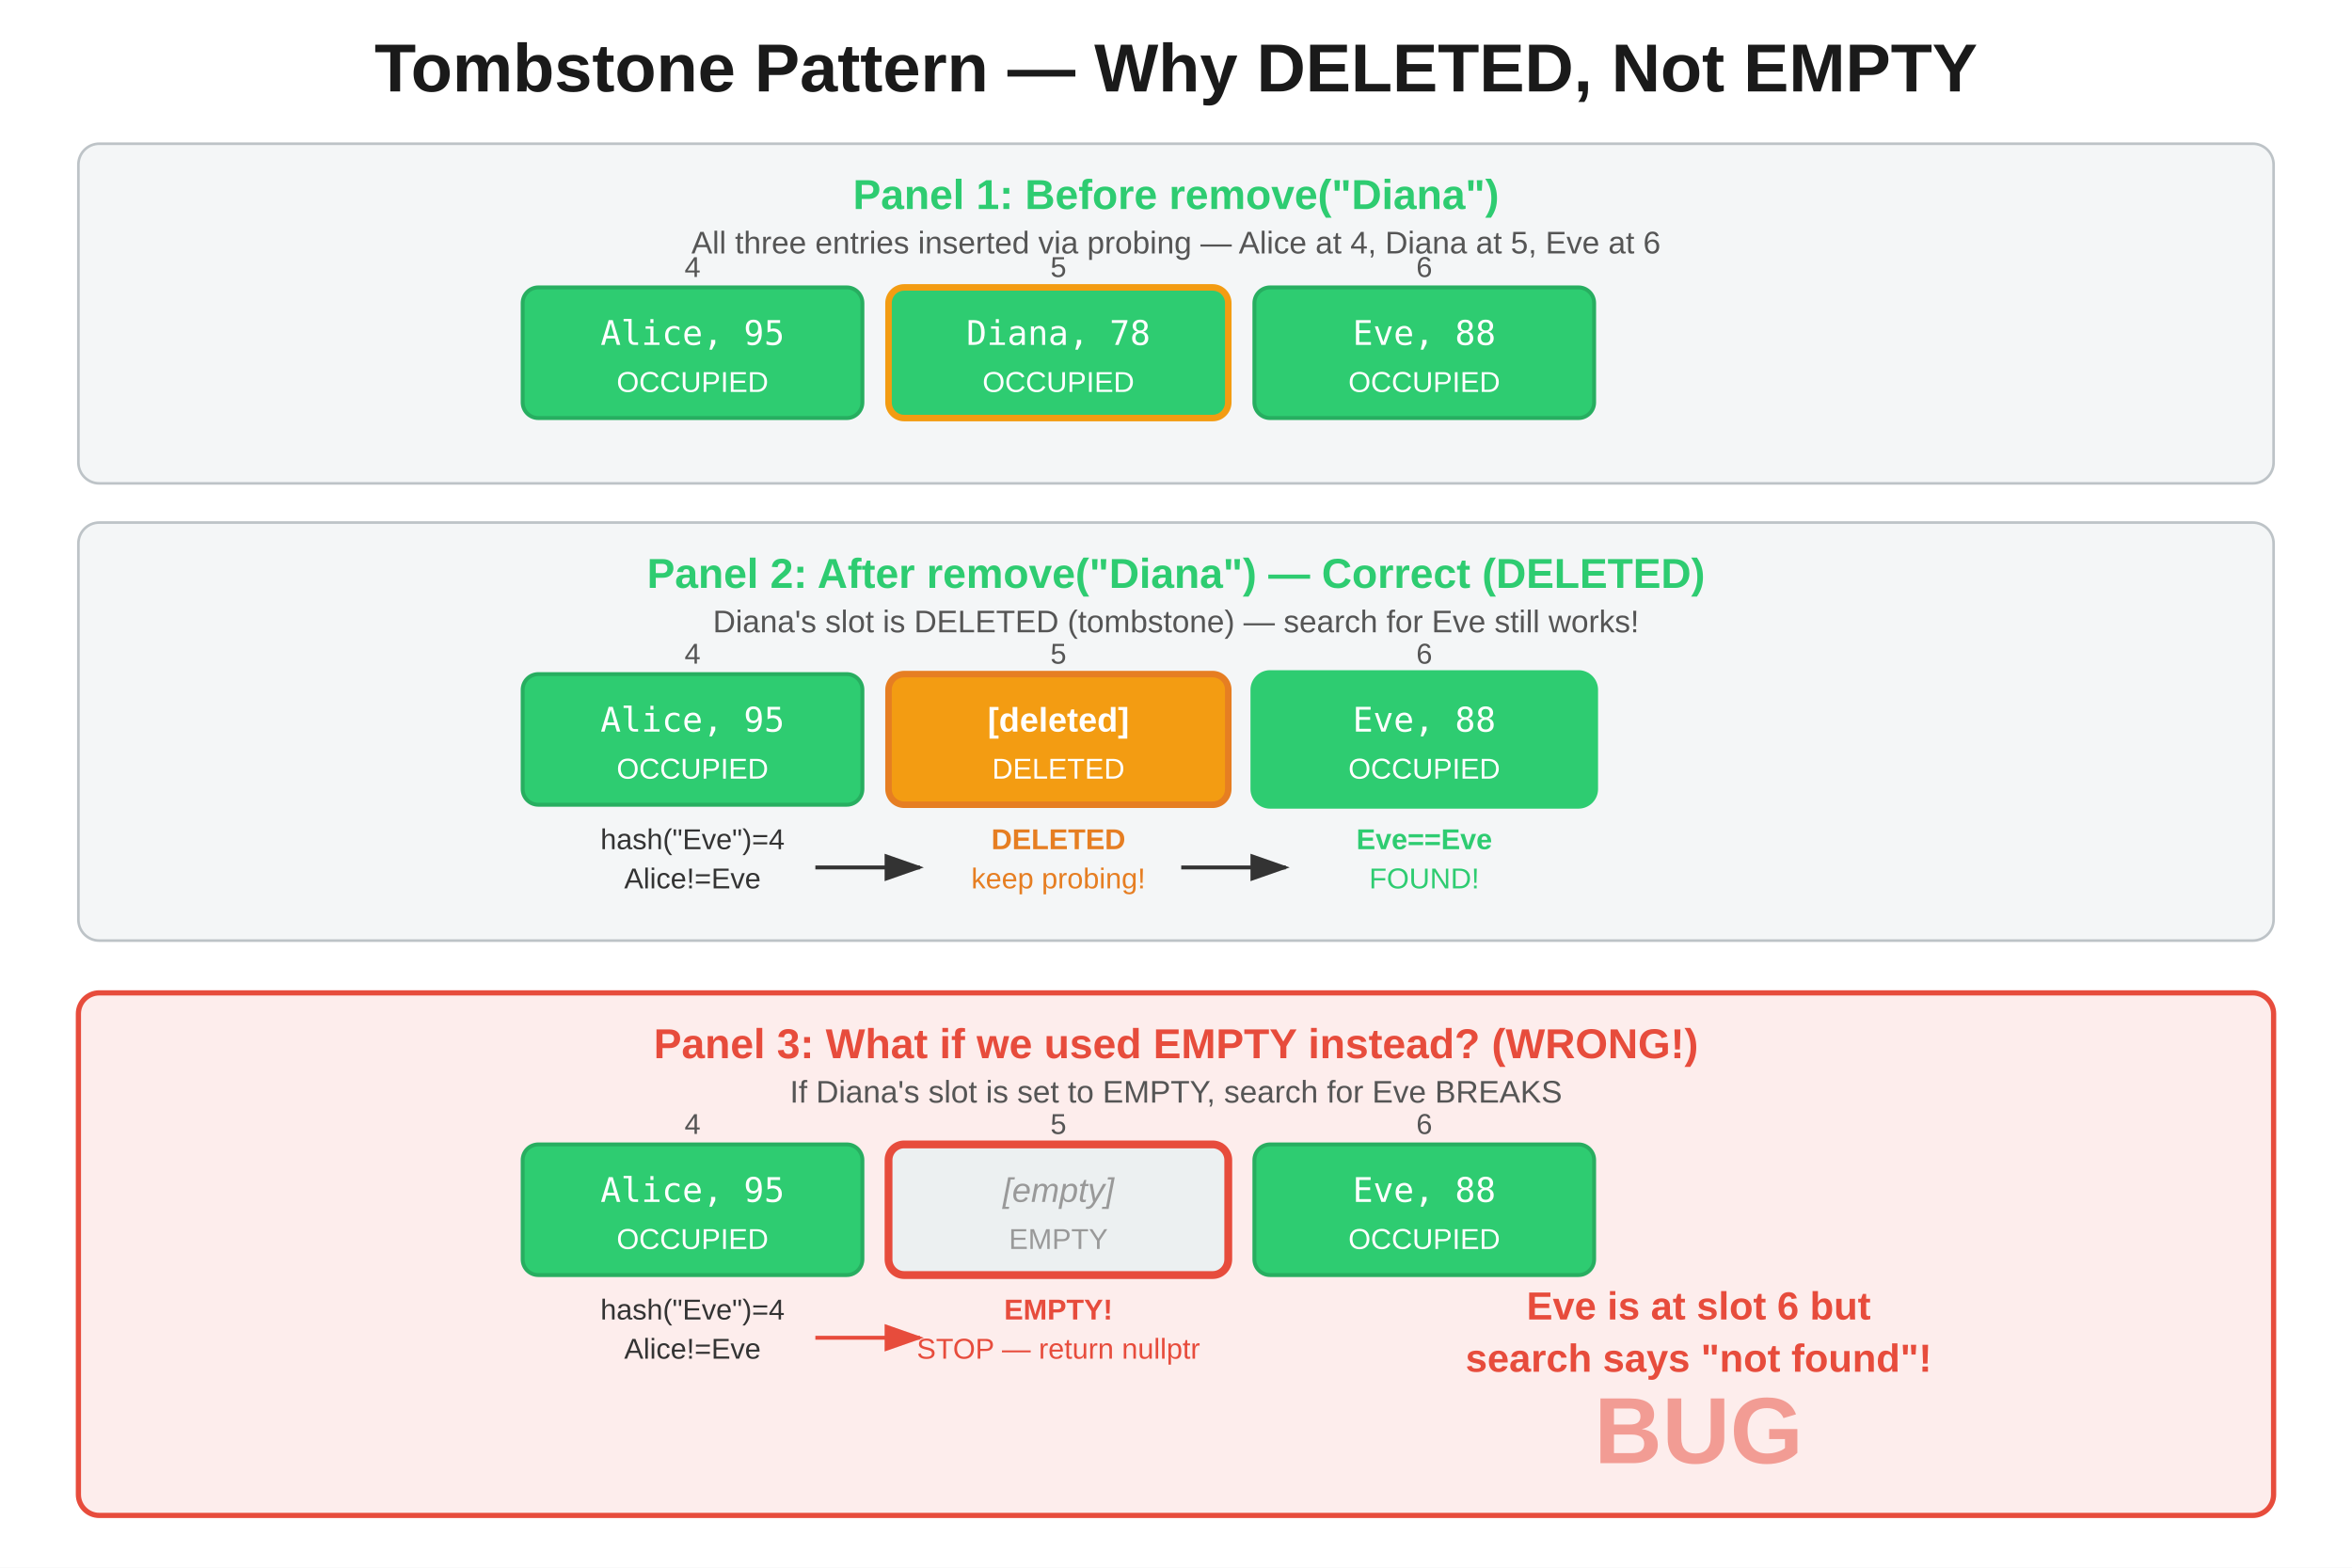
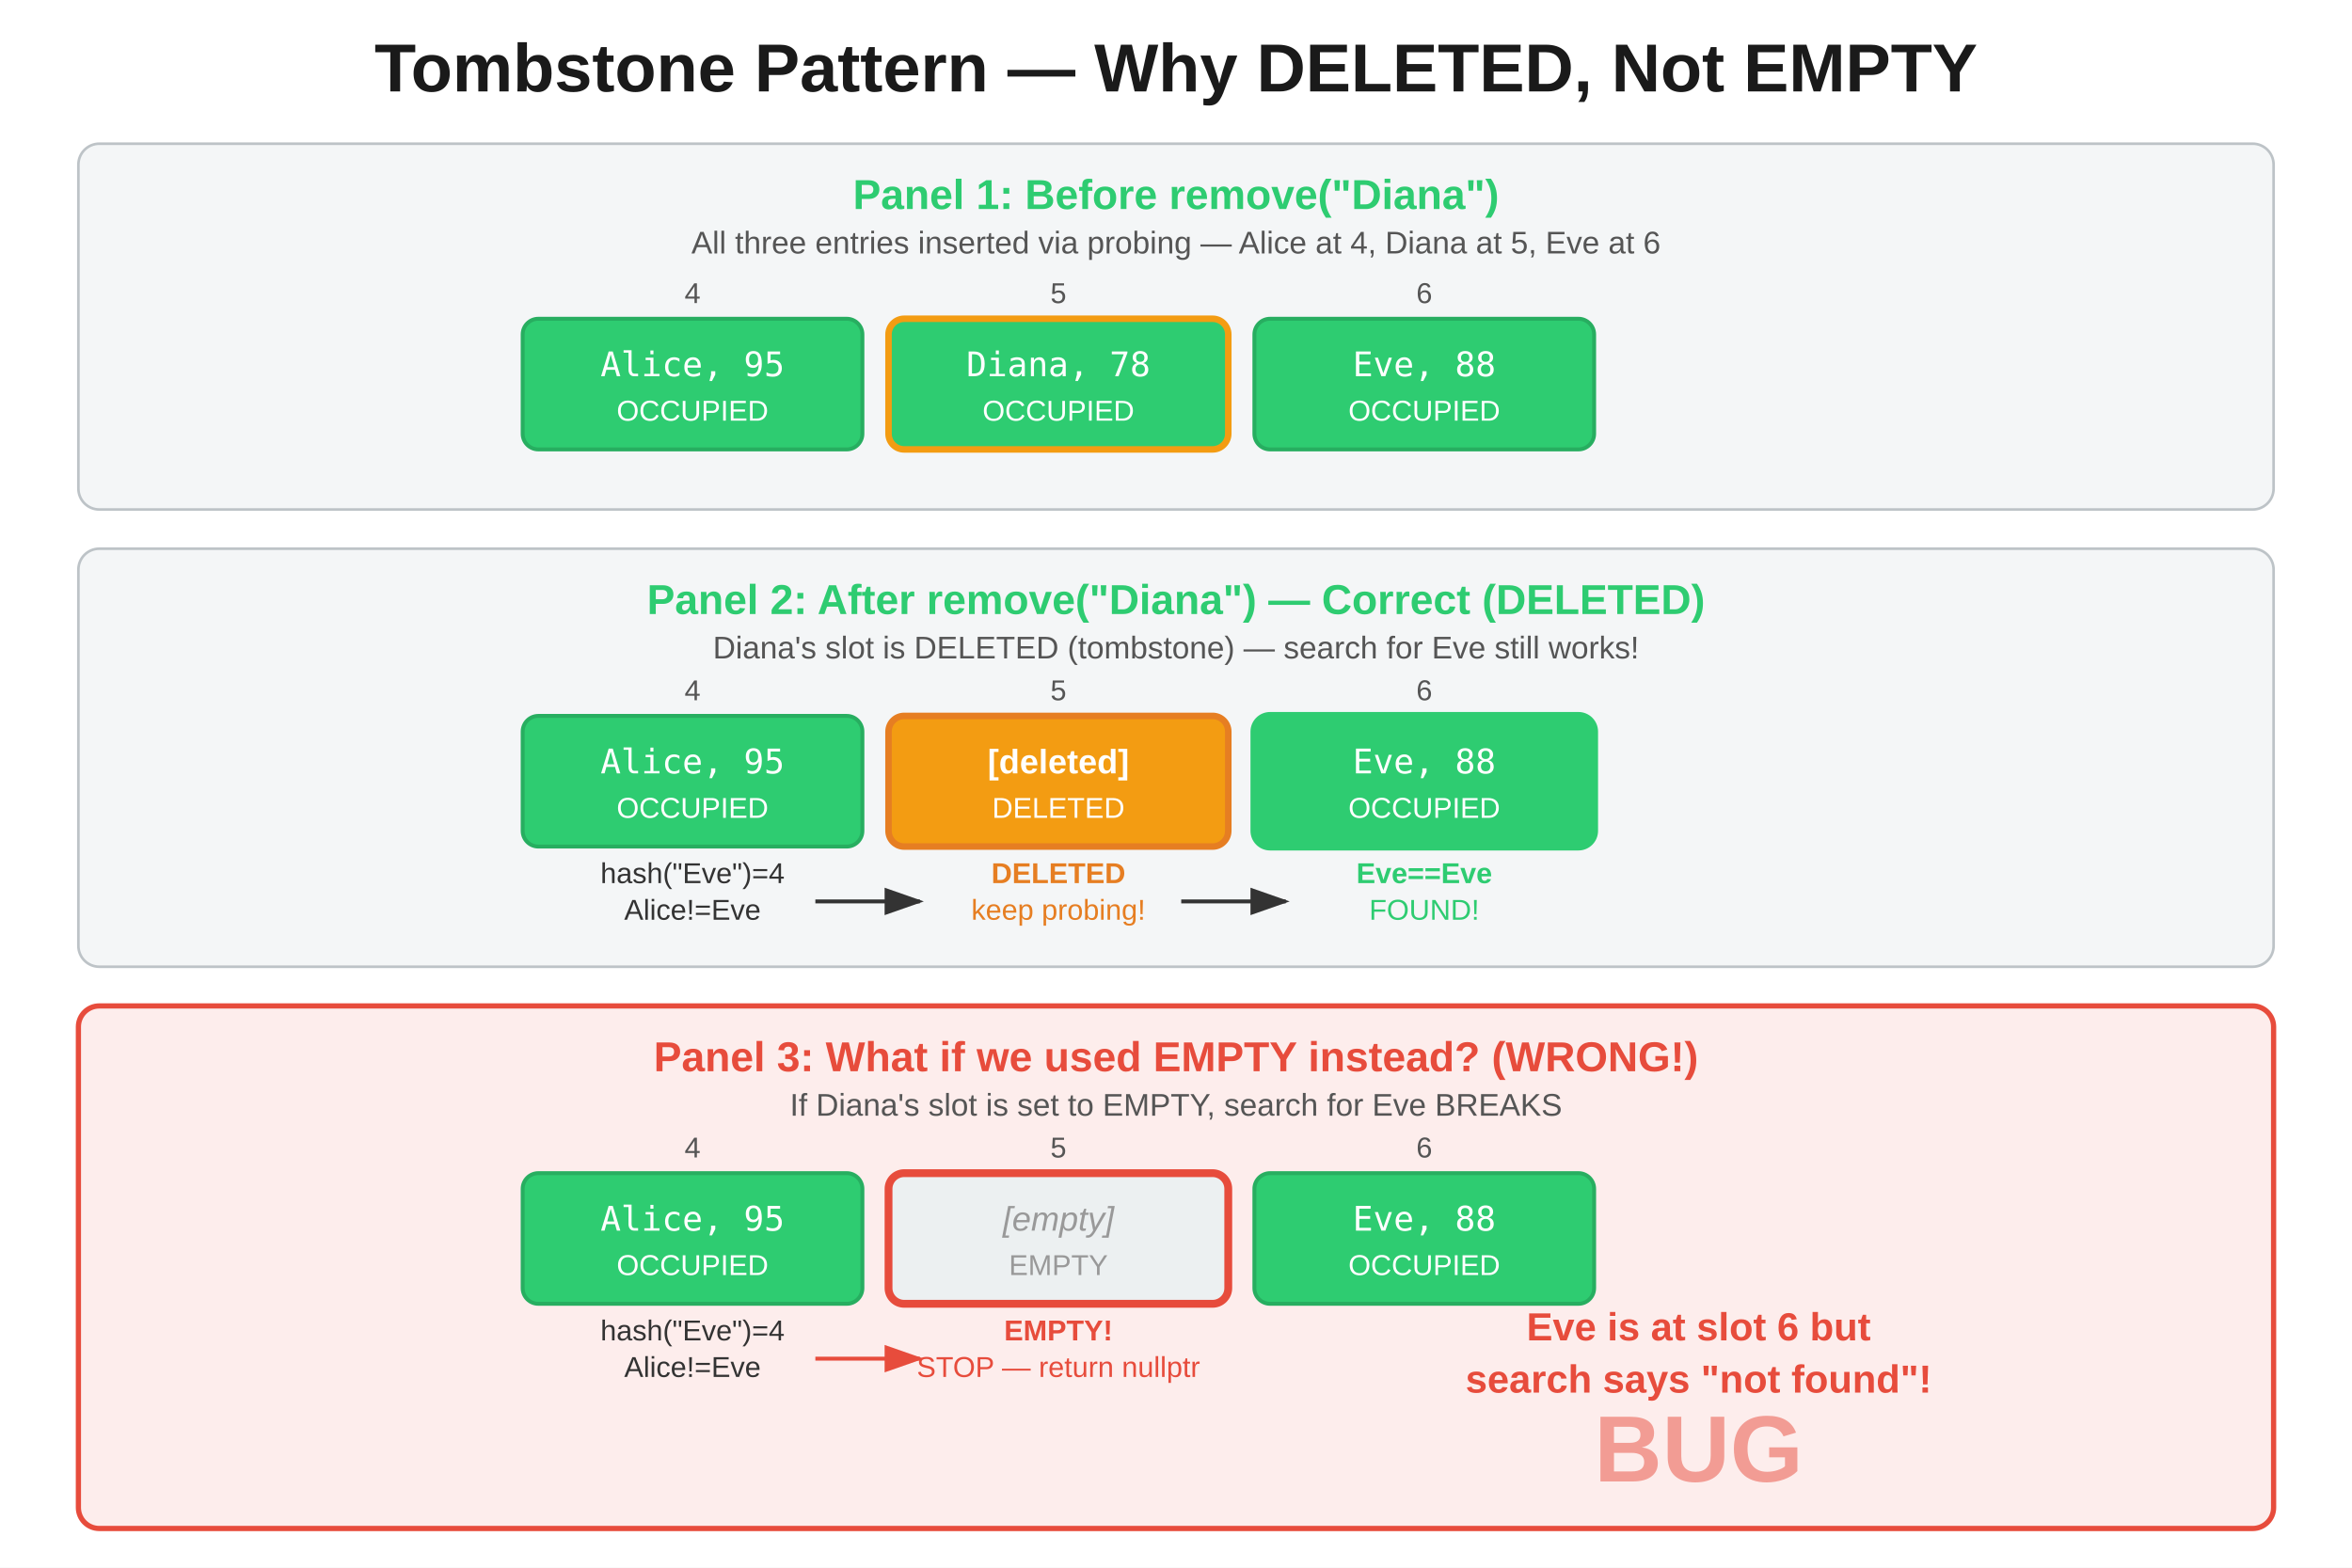
<svg xmlns="http://www.w3.org/2000/svg" viewBox="0 0 900 600" font-family="'Segoe UI', Arial, sans-serif">
  <rect width="100%" height="100%" fill="white" />
  <defs>
    <marker id="arrowW" markerWidth="10" markerHeight="7" refX="9" refY="3.5" orient="auto">
      <polygon points="0 0, 10 3.5, 0 7" fill="#333" />
    </marker>
-     <marker id="arrowG2" markerWidth="10" markerHeight="7" refX="9" refY="3.5" orient="auto">
-       <polygon points="0 0, 10 3.5, 0 7" fill="#2ecc71" />
-     </marker>
    <marker id="arrowR2" markerWidth="10" markerHeight="7" refX="9" refY="3.5" orient="auto">
      <polygon points="0 0, 10 3.5, 0 7" fill="#e74c3c" />
    </marker>
  </defs>
  <text x="450" y="35" text-anchor="middle" fill="#1a1a1a" font-size="26" font-weight="bold">Tombstone Pattern — Why DELETED, Not EMPTY</text>
-   <rect x="30" y="55" width="840" height="130" rx="8" fill="#f4f6f7" stroke="#bdc3c7" stroke-width="1" />
+   <rect x="30" y="55" width="840" height="140" rx="8" fill="#f4f6f7" stroke="#bdc3c7" stroke-width="1" />
  <text x="450" y="80" text-anchor="middle" fill="#2ecc71" font-size="16" font-weight="bold">Panel 1: Before remove("Diana")</text>
  <text x="450" y="97" text-anchor="middle" fill="#555" font-size="12">All three entries inserted via probing — Alice at 4, Diana at 5, Eve at 6</text>
-   <rect x="200" y="110" width="130" height="50" rx="6" fill="#2ecc71" stroke="#27ae60" stroke-width="1.5" />
-   <text x="265" y="132" text-anchor="middle" fill="#fff" font-size="13" font-family="'Consolas', monospace">Alice, 95</text>
-   <text x="265" y="150" text-anchor="middle" fill="#fff" font-size="11">OCCUPIED</text>
-   <text x="265" y="106" text-anchor="middle" fill="#555" font-size="11">4</text>
-   <rect x="340" y="110" width="130" height="50" rx="6" fill="#2ecc71" stroke="#f39c12" stroke-width="2.5" />
-   <text x="405" y="132" text-anchor="middle" fill="#fff" font-size="13" font-family="'Consolas', monospace">Diana, 78</text>
-   <text x="405" y="150" text-anchor="middle" fill="#fff" font-size="11">OCCUPIED</text>
-   <text x="405" y="106" text-anchor="middle" fill="#555" font-size="11">5</text>
-   <rect x="480" y="110" width="130" height="50" rx="6" fill="#2ecc71" stroke="#27ae60" stroke-width="1.5" />
-   <text x="545" y="132" text-anchor="middle" fill="#fff" font-size="13" font-family="'Consolas', monospace">Eve, 88</text>
-   <text x="545" y="150" text-anchor="middle" fill="#fff" font-size="11">OCCUPIED</text>
-   <text x="545" y="106" text-anchor="middle" fill="#555" font-size="11">6</text>
-   <rect x="30" y="200" width="840" height="160" rx="8" fill="#f4f6f7" stroke="#bdc3c7" stroke-width="1" />
-   <text x="450" y="225" text-anchor="middle" fill="#2ecc71" font-size="16" font-weight="bold">Panel 2: After remove("Diana") — Correct (DELETED)</text>
-   <text x="450" y="242" text-anchor="middle" fill="#555" font-size="12">Diana's slot is DELETED (tombstone) — search for Eve still works!</text>
-   <rect x="200" y="258" width="130" height="50" rx="6" fill="#2ecc71" stroke="#27ae60" stroke-width="1.5" />
-   <text x="265" y="280" text-anchor="middle" fill="#fff" font-size="13" font-family="'Consolas', monospace">Alice, 95</text>
-   <text x="265" y="298" text-anchor="middle" fill="#fff" font-size="11">OCCUPIED</text>
-   <text x="265" y="254" text-anchor="middle" fill="#555" font-size="11">4</text>
-   <rect x="340" y="258" width="130" height="50" rx="6" fill="#f39c12" stroke="#e67e22" stroke-width="2.5" />
-   <text x="405" y="280" text-anchor="middle" fill="#fff" font-size="13" font-weight="bold">[deleted]</text>
-   <text x="405" y="298" text-anchor="middle" fill="#fff" font-size="11">DELETED</text>
-   <text x="405" y="254" text-anchor="middle" fill="#555" font-size="11">5</text>
-   <rect x="480" y="258" width="130" height="50" rx="6" fill="#2ecc71" stroke="#2ecc71" stroke-width="3" />
-   <text x="545" y="280" text-anchor="middle" fill="#fff" font-size="13" font-family="'Consolas', monospace">Eve, 88</text>
-   <text x="545" y="298" text-anchor="middle" fill="#fff" font-size="11">OCCUPIED</text>
-   <text x="545" y="254" text-anchor="middle" fill="#555" font-size="11">6</text>
-   <text x="265" y="325" text-anchor="middle" fill="#333" font-size="11">hash("Eve")=4</text>
-   <text x="265" y="340" text-anchor="middle" fill="#333" font-size="11">Alice!=Eve</text>
-   <line x1="312" y1="332" x2="352" y2="332" stroke="#333" stroke-width="1.5" marker-end="url(#arrowW)" />
-   <text x="405" y="325" text-anchor="middle" fill="#e67e22" font-size="11" font-weight="bold">DELETED</text>
-   <text x="405" y="340" text-anchor="middle" fill="#e67e22" font-size="11">keep probing!</text>
-   <line x1="452" y1="332" x2="492" y2="332" stroke="#333" stroke-width="1.5" marker-end="url(#arrowW)" />
-   <text x="545" y="325" text-anchor="middle" fill="#2ecc71" font-size="11" font-weight="bold">Eve==Eve</text>
-   <text x="545" y="340" text-anchor="middle" fill="#2ecc71" font-size="11">FOUND!</text>
-   <rect x="30" y="380" width="840" height="200" rx="8" fill="#fdedec" stroke="#e74c3c" stroke-width="2" />
-   <text x="450" y="405" text-anchor="middle" fill="#e74c3c" font-size="16" font-weight="bold">Panel 3: What if we used EMPTY instead? (WRONG!)</text>
-   <text x="450" y="422" text-anchor="middle" fill="#555" font-size="12">If Diana's slot is set to EMPTY, search for Eve BREAKS</text>
-   <rect x="200" y="438" width="130" height="50" rx="6" fill="#2ecc71" stroke="#27ae60" stroke-width="1.5" />
-   <text x="265" y="460" text-anchor="middle" fill="#fff" font-size="13" font-family="'Consolas', monospace">Alice, 95</text>
-   <text x="265" y="478" text-anchor="middle" fill="#fff" font-size="11">OCCUPIED</text>
-   <text x="265" y="434" text-anchor="middle" fill="#555" font-size="11">4</text>
-   <rect x="340" y="438" width="130" height="50" rx="6" fill="#ecf0f1" stroke="#e74c3c" stroke-width="3" />
-   <text x="405" y="460" text-anchor="middle" fill="#999" font-size="13" font-style="italic">[empty]</text>
-   <text x="405" y="478" text-anchor="middle" fill="#999" font-size="11">EMPTY</text>
-   <text x="405" y="434" text-anchor="middle" fill="#555" font-size="11">5</text>
-   <rect x="480" y="438" width="130" height="50" rx="6" fill="#2ecc71" stroke="#27ae60" stroke-width="1.5" />
-   <text x="545" y="460" text-anchor="middle" fill="#fff" font-size="13" font-family="'Consolas', monospace">Eve, 88</text>
-   <text x="545" y="478" text-anchor="middle" fill="#fff" font-size="11">OCCUPIED</text>
-   <text x="545" y="434" text-anchor="middle" fill="#555" font-size="11">6</text>
-   <text x="265" y="505" text-anchor="middle" fill="#333" font-size="11">hash("Eve")=4</text>
-   <text x="265" y="520" text-anchor="middle" fill="#333" font-size="11">Alice!=Eve</text>
-   <line x1="312" y1="512" x2="352" y2="512" stroke="#e74c3c" stroke-width="1.5" marker-end="url(#arrowR2)" />
-   <text x="405" y="505" text-anchor="middle" fill="#e74c3c" font-size="11" font-weight="bold">EMPTY!</text>
-   <text x="405" y="520" text-anchor="middle" fill="#e74c3c" font-size="11">STOP — return nullptr</text>
-   <text x="650" y="505" text-anchor="middle" fill="#e74c3c" font-size="15" font-weight="bold">Eve is at slot 6 but</text>
-   <text x="650" y="525" text-anchor="middle" fill="#e74c3c" font-size="15" font-weight="bold">search says "not found"!</text>
-   <text x="650" y="560" text-anchor="middle" fill="#e74c3c" font-size="36" font-weight="bold" opacity="0.5">BUG</text>
+   <text x="265" y="116" text-anchor="middle" fill="#555" font-size="11">4</text>
+   <text x="405" y="116" text-anchor="middle" fill="#555" font-size="11">5</text>
+   <text x="545" y="116" text-anchor="middle" fill="#555" font-size="11">6</text>
+   <rect x="200" y="122" width="130" height="50" rx="6" fill="#2ecc71" stroke="#27ae60" stroke-width="1.5" />
+   <text x="265" y="144" text-anchor="middle" fill="#fff" font-size="13" font-family="'Consolas',monospace">Alice, 95</text>
+   <text x="265" y="161" text-anchor="middle" fill="#fff" font-size="11">OCCUPIED</text>
+   <rect x="340" y="122" width="130" height="50" rx="6" fill="#2ecc71" stroke="#f39c12" stroke-width="2.5" />
+   <text x="405" y="144" text-anchor="middle" fill="#fff" font-size="13" font-family="'Consolas',monospace">Diana, 78</text>
+   <text x="405" y="161" text-anchor="middle" fill="#fff" font-size="11">OCCUPIED</text>
+   <rect x="480" y="122" width="130" height="50" rx="6" fill="#2ecc71" stroke="#27ae60" stroke-width="1.5" />
+   <text x="545" y="144" text-anchor="middle" fill="#fff" font-size="13" font-family="'Consolas',monospace">Eve, 88</text>
+   <text x="545" y="161" text-anchor="middle" fill="#fff" font-size="11">OCCUPIED</text>
+   <rect x="30" y="210" width="840" height="160" rx="8" fill="#f4f6f7" stroke="#bdc3c7" stroke-width="1" />
+   <text x="450" y="235" text-anchor="middle" fill="#2ecc71" font-size="16" font-weight="bold">Panel 2: After remove("Diana") — Correct (DELETED)</text>
+   <text x="450" y="252" text-anchor="middle" fill="#555" font-size="12">Diana's slot is DELETED (tombstone) — search for Eve still works!</text>
+   <text x="265" y="268" text-anchor="middle" fill="#555" font-size="11">4</text>
+   <text x="405" y="268" text-anchor="middle" fill="#555" font-size="11">5</text>
+   <text x="545" y="268" text-anchor="middle" fill="#555" font-size="11">6</text>
+   <rect x="200" y="274" width="130" height="50" rx="6" fill="#2ecc71" stroke="#27ae60" stroke-width="1.5" />
+   <text x="265" y="296" text-anchor="middle" fill="#fff" font-size="13" font-family="'Consolas',monospace">Alice, 95</text>
+   <text x="265" y="313" text-anchor="middle" fill="#fff" font-size="11">OCCUPIED</text>
+   <rect x="340" y="274" width="130" height="50" rx="6" fill="#f39c12" stroke="#e67e22" stroke-width="2.5" />
+   <text x="405" y="296" text-anchor="middle" fill="#fff" font-size="13" font-weight="bold">[deleted]</text>
+   <text x="405" y="313" text-anchor="middle" fill="#fff" font-size="11">DELETED</text>
+   <rect x="480" y="274" width="130" height="50" rx="6" fill="#2ecc71" stroke="#2ecc71" stroke-width="3" />
+   <text x="545" y="296" text-anchor="middle" fill="#fff" font-size="13" font-family="'Consolas',monospace">Eve, 88</text>
+   <text x="545" y="313" text-anchor="middle" fill="#fff" font-size="11">OCCUPIED</text>
+   <text x="265" y="338" text-anchor="middle" fill="#333" font-size="11">hash("Eve")=4</text>
+   <text x="265" y="352" text-anchor="middle" fill="#333" font-size="11">Alice!=Eve</text>
+   <line x1="312" y1="345" x2="352" y2="345" stroke="#333" stroke-width="1.5" marker-end="url(#arrowW)" />
+   <text x="405" y="338" text-anchor="middle" fill="#e67e22" font-size="11" font-weight="bold">DELETED</text>
+   <text x="405" y="352" text-anchor="middle" fill="#e67e22" font-size="11">keep probing!</text>
+   <line x1="452" y1="345" x2="492" y2="345" stroke="#333" stroke-width="1.5" marker-end="url(#arrowW)" />
+   <text x="545" y="338" text-anchor="middle" fill="#2ecc71" font-size="11" font-weight="bold">Eve==Eve</text>
+   <text x="545" y="352" text-anchor="middle" fill="#2ecc71" font-size="11">FOUND!</text>
+   <rect x="30" y="385" width="840" height="200" rx="8" fill="#fdedec" stroke="#e74c3c" stroke-width="2" />
+   <text x="450" y="410" text-anchor="middle" fill="#e74c3c" font-size="16" font-weight="bold">Panel 3: What if we used EMPTY instead? (WRONG!)</text>
+   <text x="450" y="427" text-anchor="middle" fill="#555" font-size="12">If Diana's slot is set to EMPTY, search for Eve BREAKS</text>
+   <text x="265" y="443" text-anchor="middle" fill="#555" font-size="11">4</text>
+   <text x="405" y="443" text-anchor="middle" fill="#555" font-size="11">5</text>
+   <text x="545" y="443" text-anchor="middle" fill="#555" font-size="11">6</text>
+   <rect x="200" y="449" width="130" height="50" rx="6" fill="#2ecc71" stroke="#27ae60" stroke-width="1.5" />
+   <text x="265" y="471" text-anchor="middle" fill="#fff" font-size="13" font-family="'Consolas',monospace">Alice, 95</text>
+   <text x="265" y="488" text-anchor="middle" fill="#fff" font-size="11">OCCUPIED</text>
+   <rect x="340" y="449" width="130" height="50" rx="6" fill="#ecf0f1" stroke="#e74c3c" stroke-width="3" />
+   <text x="405" y="471" text-anchor="middle" fill="#999" font-size="13" font-style="italic">[empty]</text>
+   <text x="405" y="488" text-anchor="middle" fill="#999" font-size="11">EMPTY</text>
+   <rect x="480" y="449" width="130" height="50" rx="6" fill="#2ecc71" stroke="#27ae60" stroke-width="1.5" />
+   <text x="545" y="471" text-anchor="middle" fill="#fff" font-size="13" font-family="'Consolas',monospace">Eve, 88</text>
+   <text x="545" y="488" text-anchor="middle" fill="#fff" font-size="11">OCCUPIED</text>
+   <text x="265" y="513" text-anchor="middle" fill="#333" font-size="11">hash("Eve")=4</text>
+   <text x="265" y="527" text-anchor="middle" fill="#333" font-size="11">Alice!=Eve</text>
+   <line x1="312" y1="520" x2="352" y2="520" stroke="#e74c3c" stroke-width="1.5" marker-end="url(#arrowR2)" />
+   <text x="405" y="513" text-anchor="middle" fill="#e74c3c" font-size="11" font-weight="bold">EMPTY!</text>
+   <text x="405" y="527" text-anchor="middle" fill="#e74c3c" font-size="11">STOP — return nullptr</text>
+   <text x="650" y="513" text-anchor="middle" fill="#e74c3c" font-size="15" font-weight="bold">Eve is at slot 6 but</text>
+   <text x="650" y="533" text-anchor="middle" fill="#e74c3c" font-size="15" font-weight="bold">search says "not found"!</text>
+   <text x="650" y="567" text-anchor="middle" fill="#e74c3c" font-size="36" font-weight="bold" opacity="0.5">BUG</text>
</svg>
